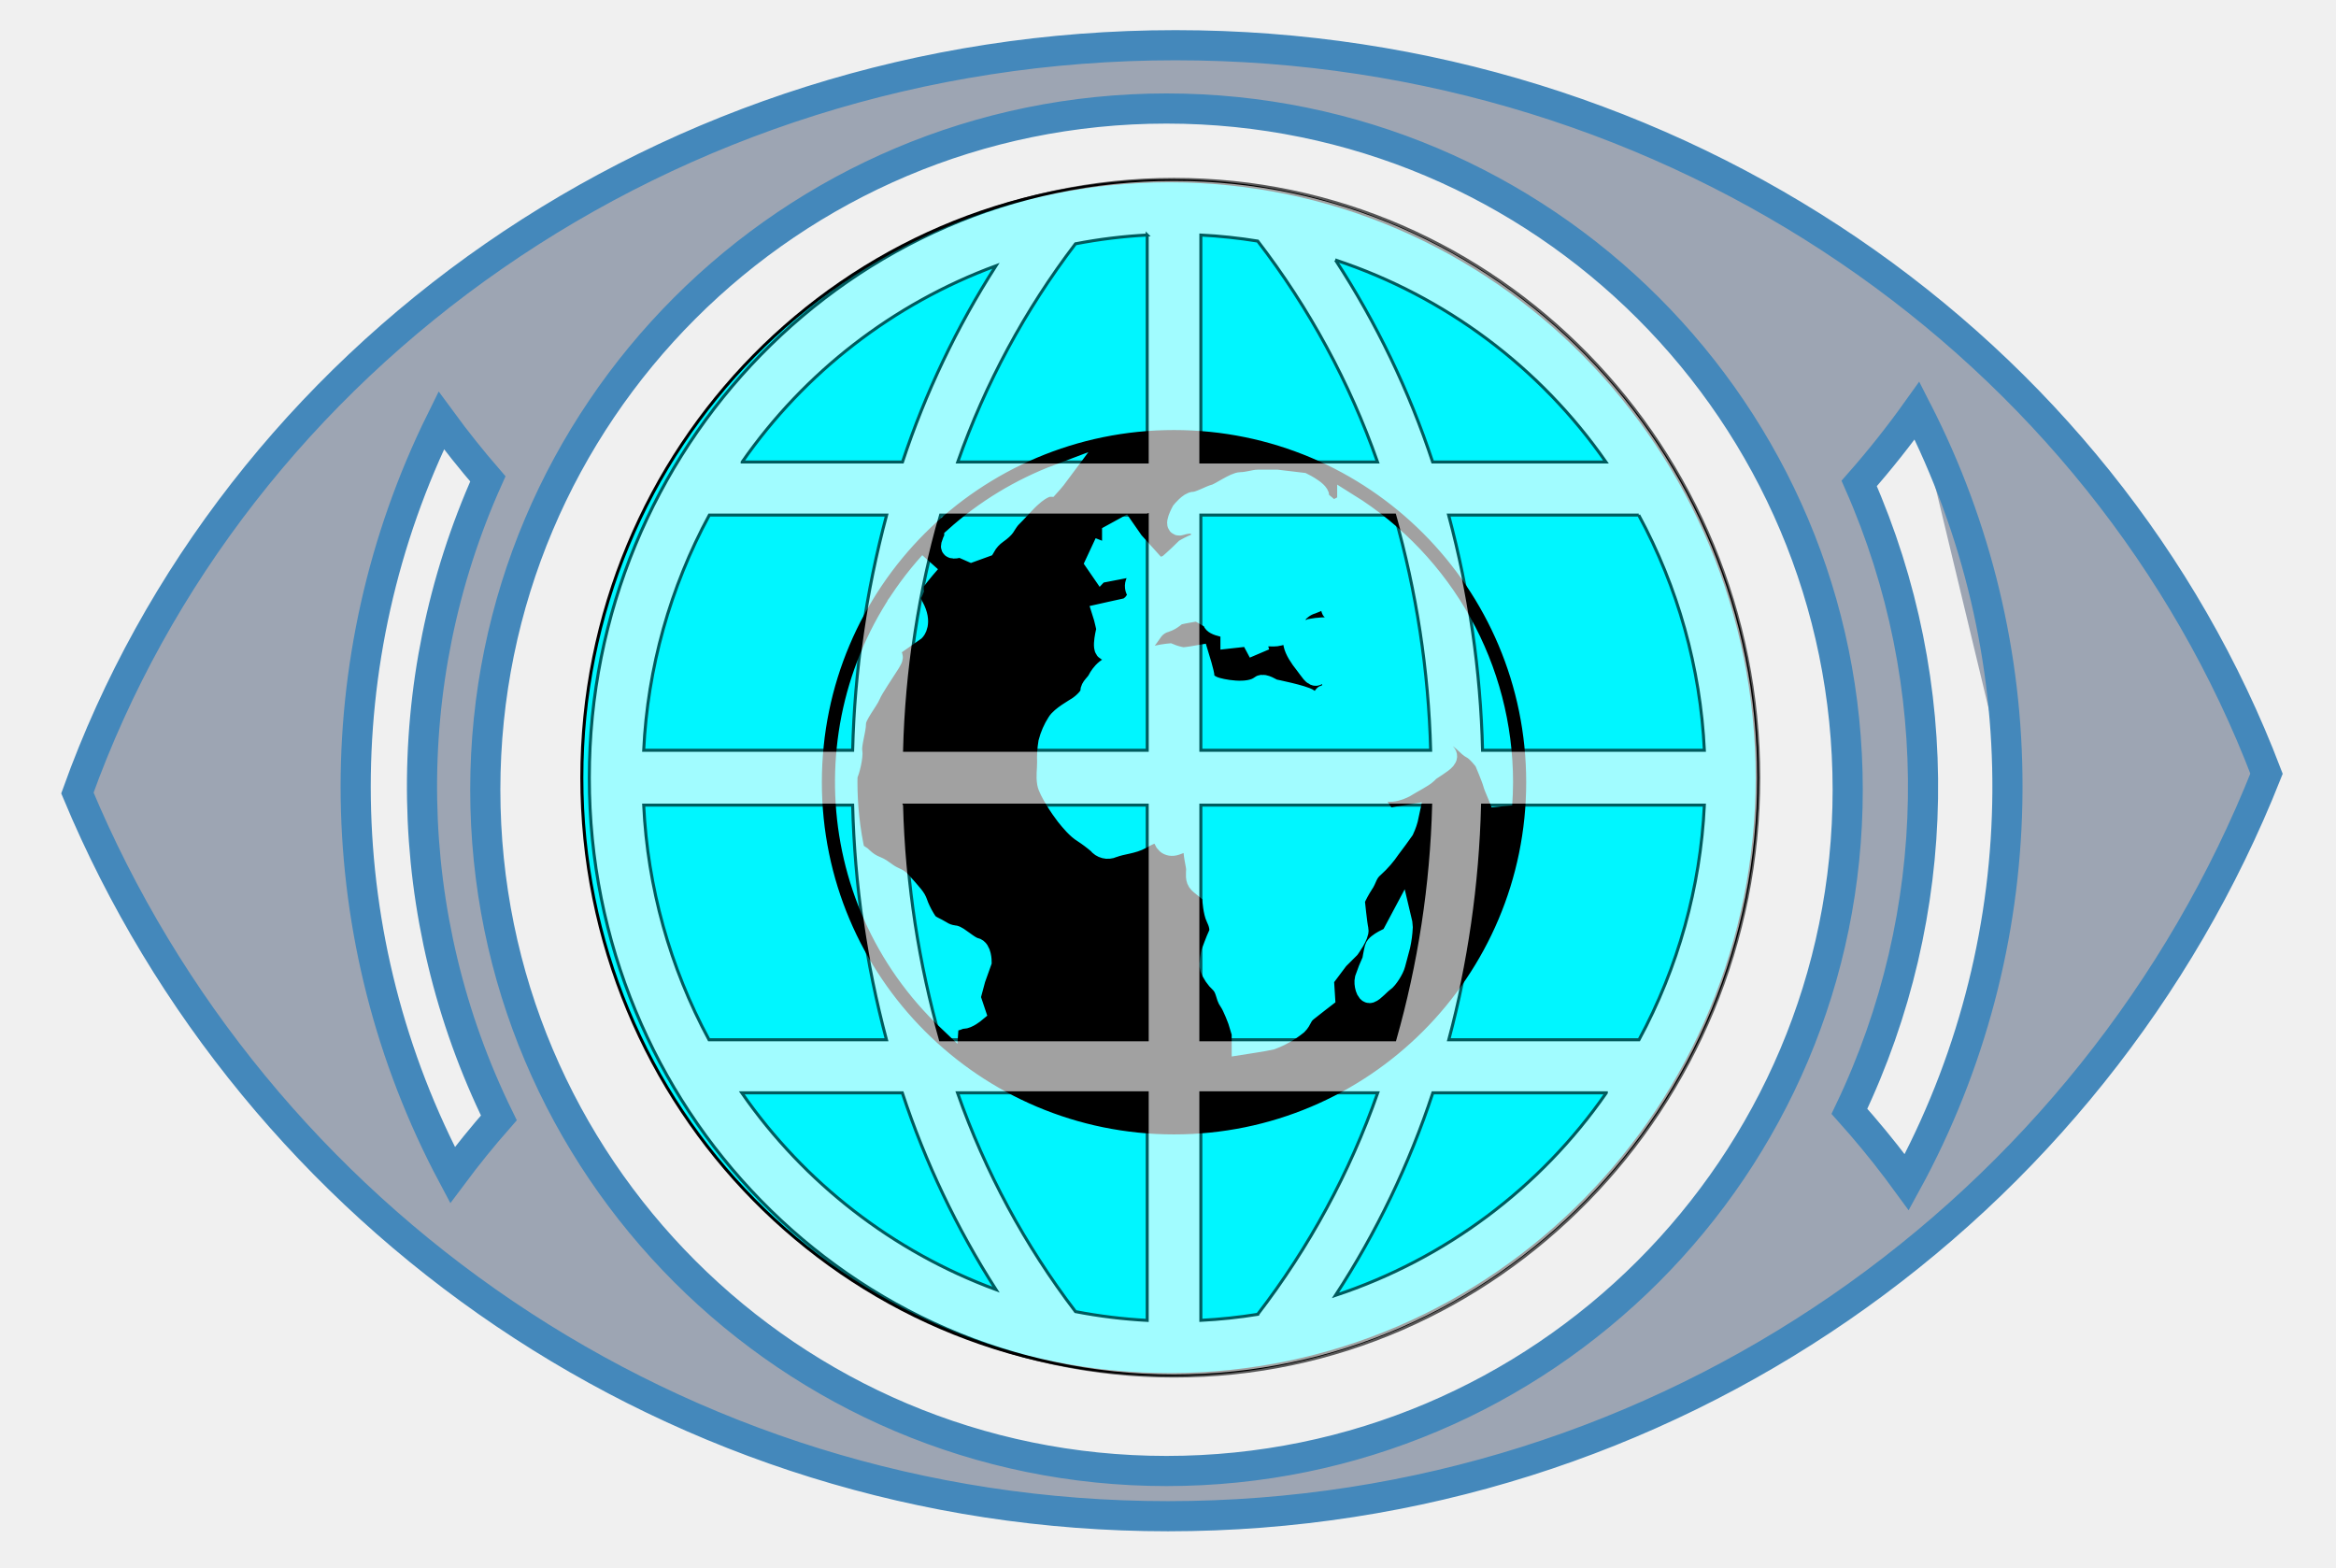
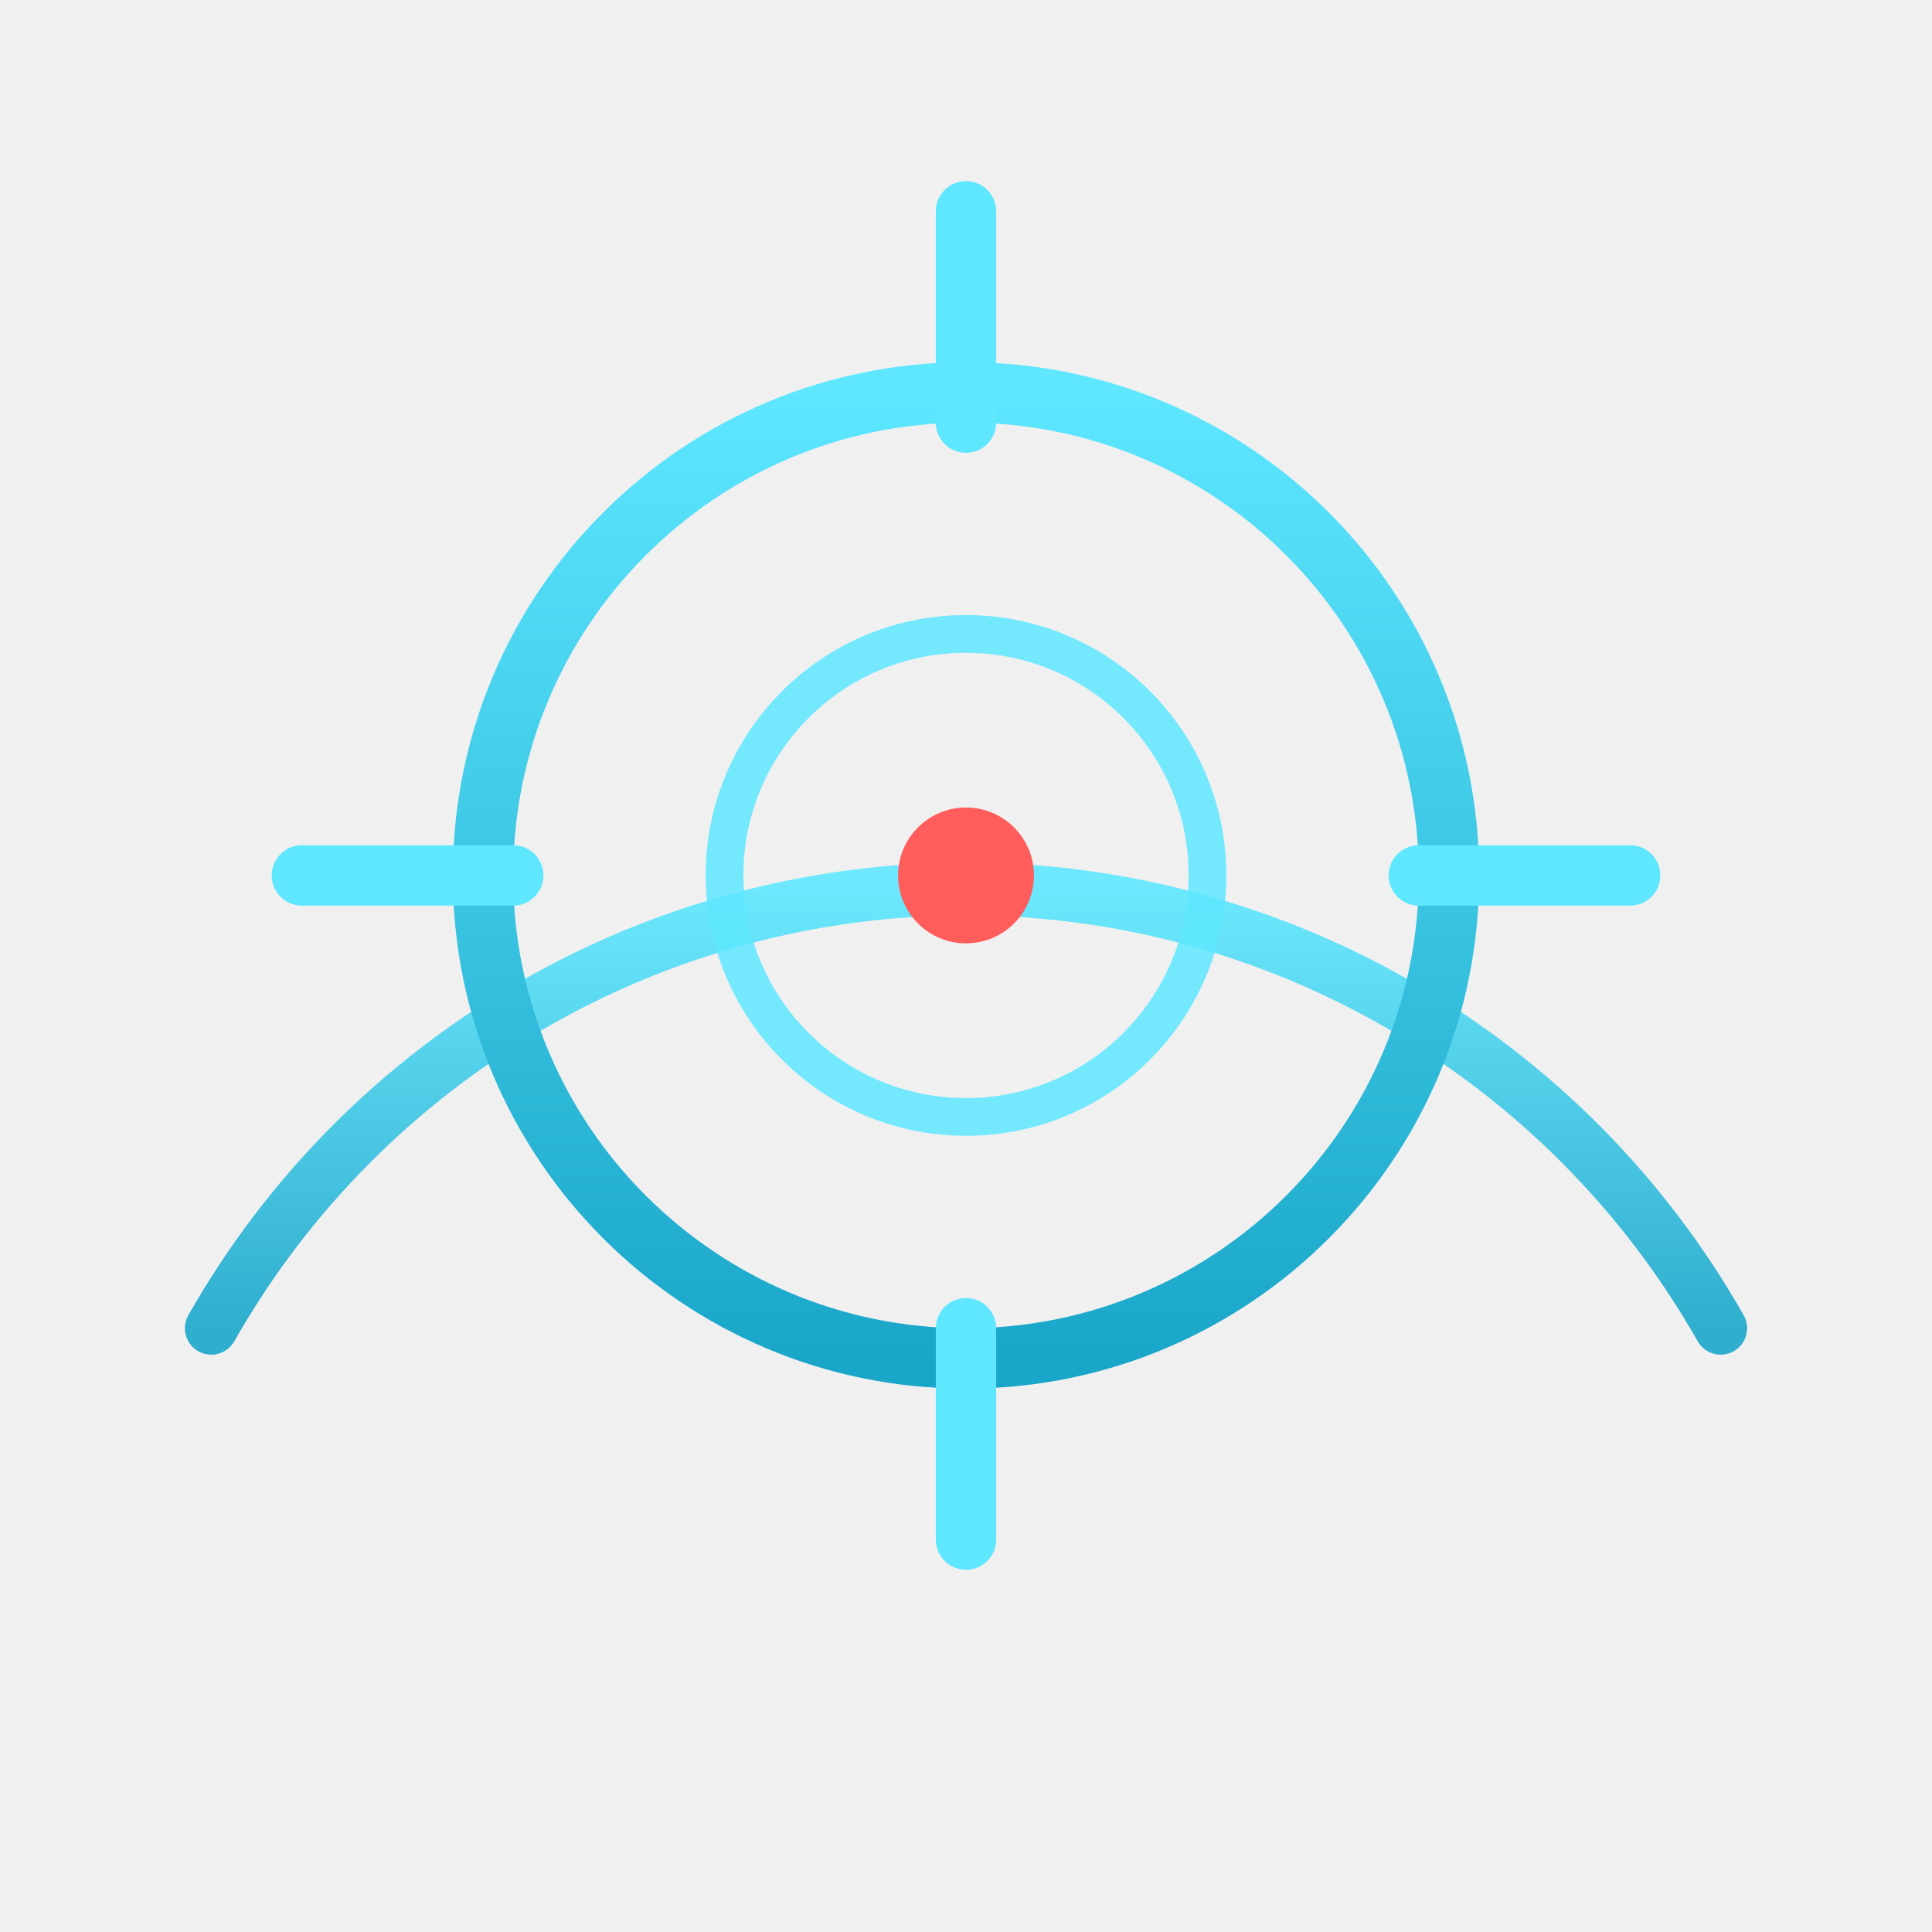
- <svg xmlns="http://www.w3.org/2000/svg" viewBox="180 120 775 520" role="img" aria-labelledby="logo-title">
+ <svg xmlns="http://www.w3.org/2000/svg" viewBox="0 0 512 512" role="img" aria-label="OpenTac">
  <defs>
-     <style>
-       .cls-4 {
-         fill: #fff;
-       }
- 
-       .cls-2, .cls-4 {
-         stroke: #000;
-         stroke-width: 1px;
-       }
- 
-       .cls-1 {
-         fill: #4454727a;
-         stroke: #48b;
-         stroke-width: 10px;
-       }
- 
-       .cls-1, .cls-2, .cls-3, .cls-4 {
-         fill-rule: evenodd;
-       }
- 
-       .cls-2 {
-         fill: #00f6ff;
-       }
- 
-       .cls-3 {
-         stroke: #00f6ff;
-         stroke-linecap: round;
-         stroke-width: 6.99px;
-       }
- 
-       .cls-4 {
-         opacity: 0.63;
-       }
-     </style>
+     <linearGradient id="g" x1="0" y1="0" x2="0" y2="1">
+       <stop offset="0" stop-color="#5ee7ff" />
+       <stop offset="1" stop-color="#1aa6c9" />
+     </linearGradient>
  </defs>
-   <path id="outer_eye" class="cls-1" d="M567.5,623c-163.183,0-303.026-99.084-361.823-239.922C257.508,238.76,401.037,135,570,135c166.451,0,308.222,100.7,361.954,241.667C874.771,520.905,733.152,623,567.5,623ZM567,156c124.816,0,226,101.184,226,226S691.816,608,567,608,341,506.816,341,382,442.184,156,567,156ZM816,256.213A272.836,272.836,0,0,1,846,381M793.574,488.677a249.545,249.545,0,0,0,3.239-208.3A303.384,303.384,0,0,0,816,256.213a274.468,274.468,0,0,1-1.516,252.475q-0.927,1.758-1.88,3.5-1.632-2.238-3.306-4.446Q801.826,497.884,793.574,488.677ZM345.5,490.85q-8.055,9.164-15.37,18.966a274.353,274.353,0,0,1-3.748-250.343q7.347,10.012,15.469,19.393A249.512,249.512,0,0,0,345.5,490.85Z" />
-   <path id="inner_eye" class="cls-2" d="M568,179.985c107.678,0,194.968,88.655,194.968,198.015S675.678,576.015,568,576.015,373.032,487.36,373.032,378,460.322,179.985,568,179.985Z" />
-   <path id="globe" class="cls-3" d="M569.5,499.831A120.331,120.331,0,1,1,689.831,379.5,120.33,120.33,0,0,1,569.5,499.831Zm65.1-50.585c1.225-.4,3.268-2.858,4.492-3.677s3.268-4.083,3.675-5.717,1.227-4.495,1.634-6.126a36.015,36.015,0,0,0,.818-6.135,14.639,14.639,0,0,0-.407-2.855l-3.266,6.127s-4.9,2.04-5.315,3.674-0.817,4.088-.817,4.088a61.248,61.248,0,0,0-2.45,6.133C632.554,446.388,633.372,449.66,634.6,449.246ZM461.011,377.072c0.72-1.105,1.928-6.276,1.6-7.894-0.411-2.037,1.225-6.94,1.225-9.392s4.083-7.358,4.9-9.4,4.491-7.349,6.535-10.623-0.4-2.038-2.449-.809,1.225-3.274,2.449-4.086,8.172-5.72,8.172-5.72,2.449-2.454-.409-7.762c-2.211-4.1,0-4.5,0-6.128a2.43,2.43,0,0,0-1.28-.223c2.129-2.952,4.408-5.788,6.811-8.512A108.871,108.871,0,0,0,494.612,458.6a0.454,0.454,0,0,1,.683-0.363c2.043,0.819,2.449-.4,4.085-0.4s4.086-2.043,4.086-2.043l-1.641-4.9,1.641-6.126,2.041-5.717s0-4.095-2.041-4.5-5.722-4.081-6.946-4.081a10.018,10.018,0,0,1-4.491-1.636c-1.227-.813-3.677-1.634-4.5-2.857a31.144,31.144,0,0,1-2.858-5.314c-0.816-2.039-.409-2.039-3.681-5.715s-2.452-2.863-4.9-4.093-3.265-2.443-5.308-3.263a13.378,13.378,0,0,1-4.5-2.857,4.884,4.884,0,0,0-2.711-1.519,110.041,110.041,0,0,1-2.595-23.808C460.98,378.618,461,377.84,461.011,377.072Zm35.743-78.7a13.8,13.8,0,0,0-1.051,2.589c-0.408,1.638,2.864.416,2.864,0.416L502.239,303l4.5-1.631a13.741,13.741,0,0,1,4.083-4.5c2.857-2.043,2.454-2.452,3.677-4.084s0-.006,5.314-5.732,8.167-5.718,8.167-5.718,1.915-2.1,3.244-3.895A108.986,108.986,0,0,0,496.754,298.368Zm41.024,56.1c-1.224.82-5.715,3.272-6.944,5.315a22.681,22.681,0,0,0-2.859,6.535,31.042,31.042,0,0,0-.408,6.538c0,2.854-.41,4.5,0,6.949s4.5,8.568,6.128,10.623c1.63,2.038,3.674,4.483,5.719,5.713a47.235,47.235,0,0,1,4.9,3.674,4.03,4.03,0,0,0,4.9,1.223c3.272-1.223,6.538-1.223,9.4-2.853s7.353-3.685,7.353-1.231,1.632,4.084,4.082,3.272,6.539-2.858,6.13,0S577,406.764,577,408.4s-0.4,3.265.818,4.495,4.5,3.265,4.5,4.49,0.409,5.311,1.229,6.946,1.639,4.08.823,5.724-2.434,6.123-2.434,6.123-0.779,3.676-.37,4.9a12.683,12.683,0,0,0,3.332,4.906c2.043,2.042,1.771,4.492,2.994,6.124s2.993,6.539,2.993,6.539l1.236,4.088v3.677s7.966-1.231,9.591-1.64a30.673,30.673,0,0,0,8.618-4.9c1.636-1.632,1.311-2.856,3.349-4.488s5.762-4.5,5.762-4.5l-0.387-6.126,4.914-6.544,3.684-3.677s3.267-4.484,2.865-6.128c-0.413-1.628-1.231-9.8-1.231-9.8a37.972,37.972,0,0,1,2.863-5.313c1.224-1.634,1.227-3.678,3.679-5.719a33.109,33.109,0,0,0,5.306-6.126c1.229-1.634,3.681-4.9,4.5-6.127a21.871,21.871,0,0,0,1.635-4.894l-7.355,1.216c-2.45-4.082-9.392-13.073-10.621-15.112a37.04,37.04,0,0,1-2.861-7.76c-0.4-1.634-2.445-6.131-2.856-7.356s-3.27-4.908-4.088-6.128-3.675-2.043-5.309-3.268-11.843-3.27-11.843-3.27-3.129-1.991-4.088-1.226c-4.083,3.269-13.48,1.226-15.523.415s-3.269-2.041-3.269-3.272-1.835-7.143-1.835-7.143-3.985.705-5.213,0.705a20.333,20.333,0,0,1-4.442-1.276s-4.055.379-5.693,1.2a61.205,61.205,0,0,1-6.115,2.438,36.488,36.488,0,0,1-4.488.814c-3.671-1.636-6.529,2.45-7.352,4.079s-2.445,2.454-2.445,4.084S539,353.659,537.778,354.471Zm18.191-54.739-3.128-4.5-3.727,2.045V304.5l-3.839-1.5-1.715,3.674,1.685,2.452L549.114,305v4.129l8.478-1.636,3.164-2.449Zm71.15-12.676c-1.669.869-4.808,3.094-6,1.894-1.227-1.218-4.086-3.423-4.086-3.423,2.448-1.636-4.9-5.212-4.9-5.212l-8.576-1.022h-6.125c-1.227,0-3.681.825-5.723,0.825s-6.943,3.583-8.577,3.994-5.314,2.5-6.944,2.5-4.088,3.086-4.088,3.086-2.856,5.218-.4,4.4,5.717-.858,6.122.367,1.227,3.242,1.636,4.471,6.131,1.618,6.131,1.618a18.551,18.551,0,0,1,2.038-3.683c1.227-1.634,2.452-3.675,2.452-3.675s2.044,4.082,2.452,5.3-0.818,4.908-.818,4.908-4.491,2.852-5.716,2.852-8.175-6.126-8.175-6.126a25.4,25.4,0,0,0-4.489,2.043c-2.856,2.861-5.717,5.31-5.717,5.31a17.057,17.057,0,0,0-4.081,2.046c-1.629,1.222-5.138,1.487-6.117,2.854-2.039,2.863.84,4.9,0.84,4.9l-2.408,3.271-1.548,1.225-5.553,1.221-2.751.616c0.4,1.227,1.258,5.105,1.258,5.105s-1.87,6.943,0,6.943c0,0,4.276,1.64,5.5,1.64s2.625,0.4,4.265-1.227a59.861,59.861,0,0,0,5.156-6.538,8.047,8.047,0,0,1,4.49-3.267c2.454-.82,3-2.047,4.231-2.452s6.47-1.229,6.47-1.229,3.709,2.043,4.932,2.861c0.573,0.386-1.393,1.658,6.086,2.907V331.6l3.7-.411-4.207-3.264-0.44-.1-4.778-4.8-0.419-3.672s4.861,2.862,6.493,3.672a43.671,43.671,0,0,1,4.81,3.272l1.783,5.719,2.4,4.5s-1.87-5.722,0-5.722c0,0,5.158.405,6.381,0a36.253,36.253,0,0,0,5.237-1.632c1.636-.815-0.648-3.68.986-5.721a10.385,10.385,0,0,1,4.981-3.27c1.23-.405,5.35-2.447,5.35-2.447l4.522,0.82c-2.041,1.627-4.486,4.077-2.85,3.676s5.313,1.63,6.949,2.855,0.413,4.087.413,4.087-4.5-.411-7.355-0.815a29.263,29.263,0,0,0-7.351.4l-3.677,2.043s-2.454.816-2.045,2.861,2.045,4.5,3.679,6.535,2.858,4.5,4.085,3.675,5.309-3.265,5.309-3.265a12.784,12.784,0,0,0-.409,4.9,30.6,30.6,0,0,1,.409,4.9s-4.082,0-2.861.822,2.967,3.905,3.681,4.9c4.083,5.717,12.664,18.383,13.482,20.015s0.44,4.126,1.631,5.31c2.454,2.45,7.352,0,8.578-.817s5.311-2.863,6.536-4.082,0.818-.822,3.272-2.454,4.079-2.856,2.859-4.085-3.68-5.725-3.68-5.725c-3.676.825-7.351-1.222-7.351-2.445s-3.269-6.124-3.269-6.124,0.407-.82,3.269.809,5.306,4.908,7.759,4.908,3.678,0.819,6.537,2.453,4.085,3.672,5.719,4.492,4.086,4.086,4.086,4.086,2.447,5.715,2.859,7.358c0.358,1.421,2.277,5.345,2.754,7.132,0.166-2.461.281-4.937,0.281-7.44A108.8,108.8,0,0,0,627.119,287.056ZM548.884,304.5l0.333,0.133-0.333.365v-0.5Z" />
-   <path id="globe_cage" class="cls-4" d="M569.5,576.491c-106.968,0-193.988-89.044-193.988-198.491S462.532,179.509,569.5,179.509,763.488,268.553,763.488,378,676.468,576.491,569.5,576.491ZM578.4,368.9h76.237a314.2,314.2,0,0,0-11.945-78.026H578.4V368.9ZM654.634,387.1H578.4V464.94h64.345A314.251,314.251,0,0,0,654.634,387.1Zm90.813,0H671.861a333.4,333.4,0,0,1-11.206,77.836h63.112A182.117,182.117,0,0,0,745.447,387.1Zm-32.528,95.444H655.363a288.421,288.421,0,0,1-32.3,67.191A177.214,177.214,0,0,0,712.919,482.548Zm-115.67,73.48a263.416,263.416,0,0,0,39.828-73.48H578.4v75.476A173.846,173.846,0,0,0,597.249,556.028ZM560.6,558.036V482.548H497.674a263.837,263.837,0,0,0,39.135,72.575A174.279,174.279,0,0,0,560.6,558.036ZM510.434,547.83a289.038,289.038,0,0,1-31.078-65.282H426.1A177.5,177.5,0,0,0,510.434,547.83Zm-95.208-82.89H474.1A333.353,333.353,0,0,1,462.878,387.1H393.555A182.127,182.127,0,0,0,415.226,464.94ZM393.555,368.9h69.323a333.4,333.4,0,0,1,11.268-78.026H415.332A182.13,182.13,0,0,0,393.555,368.9Zm32.676-95.633h53.185a289.064,289.064,0,0,1,31-65.087A177.487,177.487,0,0,0,426.231,273.263Zm134.372-75.3a174.068,174.068,0,0,0-23.8,2.914,263.8,263.8,0,0,0-39.06,72.384H560.6v-75.3Zm0,92.905H492.051A314.088,314.088,0,0,0,480.106,368.9h80.5V290.87Zm-80.5,96.234A314.1,314.1,0,0,0,492,464.94h68.6V387.1h-80.5ZM578.4,197.977v75.286h58.612a263.412,263.412,0,0,0-39.751-73.289A174.011,174.011,0,0,0,578.4,197.977Zm44.672,8.286a288.6,288.6,0,0,1,32.231,67h57.491A177.213,177.213,0,0,0,623.069,206.263Zm100.6,84.607H660.6A333.3,333.3,0,0,1,671.861,368.9h73.586A182.129,182.129,0,0,0,723.667,290.87Z" />
+   <path d="M56 352 A 230 230 0 0 1 456 352" fill="none" stroke="url(#g)" stroke-width="14" stroke-linecap="round" opacity="0.9" />
+   <circle cx="256" cy="232" r="128" fill="none" stroke="url(#g)" stroke-width="16" />
+   <circle cx="256" cy="232" r="64" fill="none" stroke="#5ee7ff" stroke-width="10" opacity="0.85" />
+   <g stroke="#5ee7ff" stroke-width="16" stroke-linecap="round">
+     <line x1="256" y1="56" x2="256" y2="112" />
+     <line x1="256" y1="352" x2="256" y2="408" />
+     <line x1="80" y1="232" x2="136" y2="232" />
+     <line x1="376" y1="232" x2="432" y2="232" />
+   </g>
+   <circle cx="256" cy="232" r="18" fill="#ff5c5c" />
</svg>
